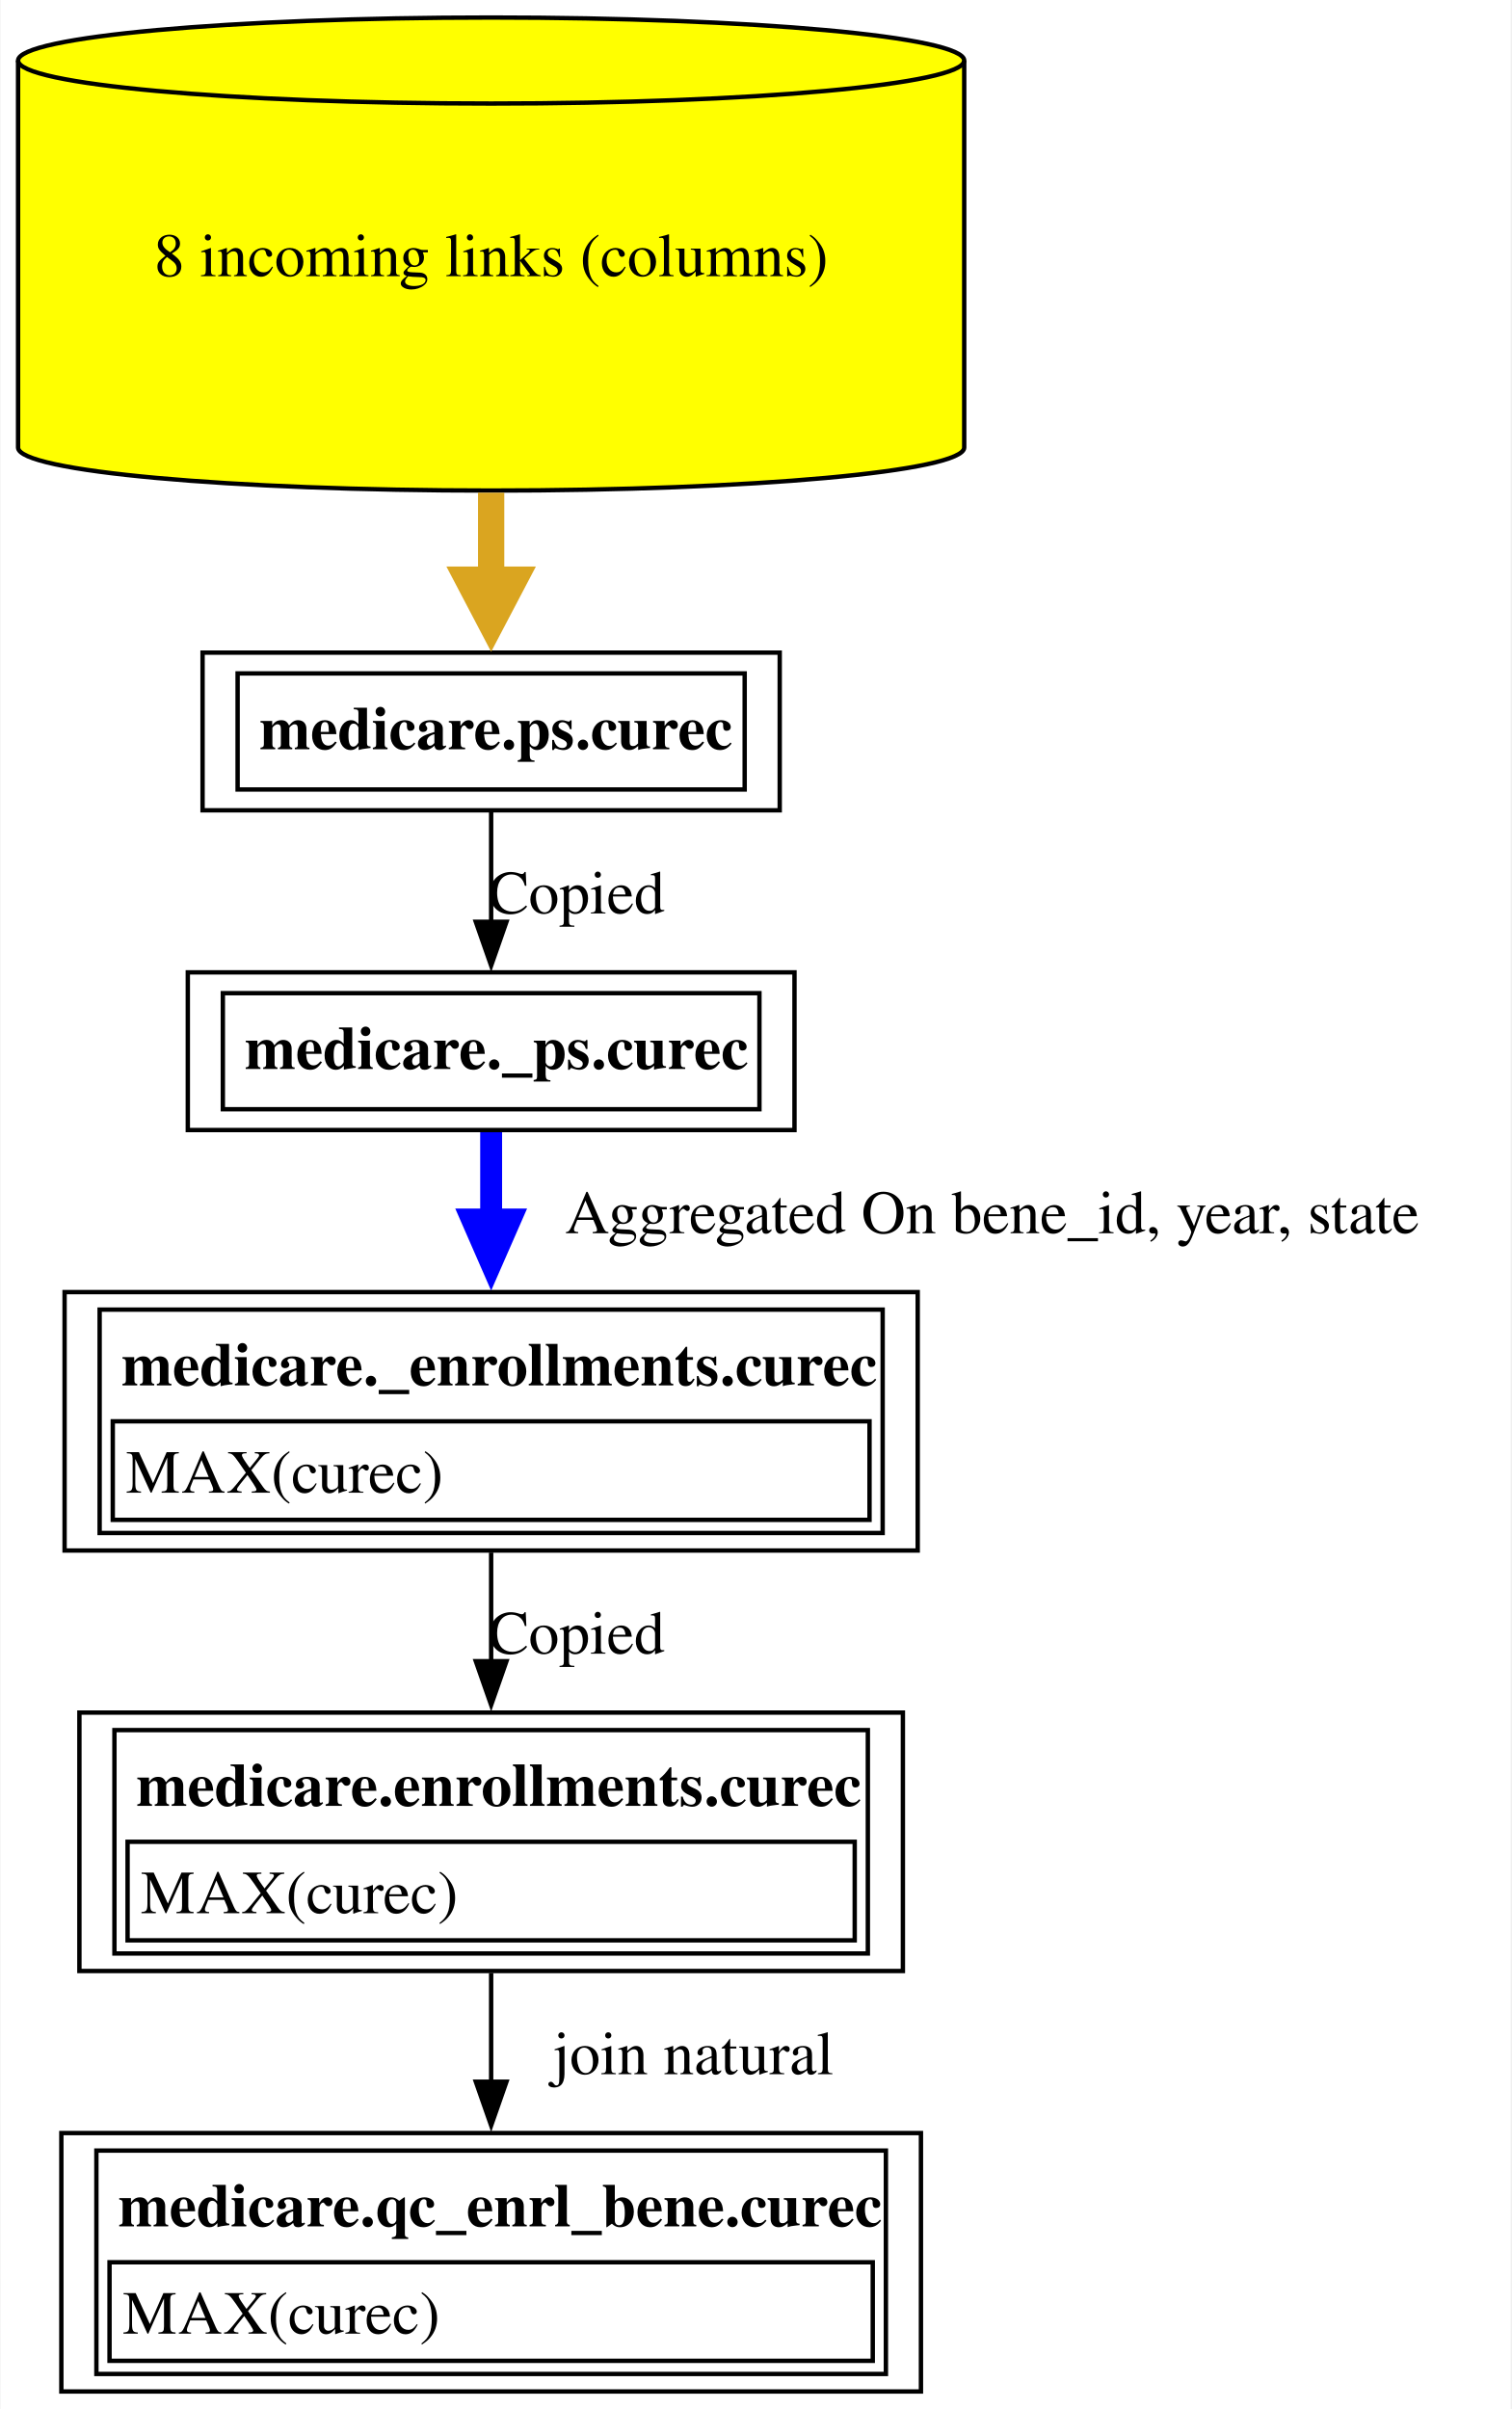
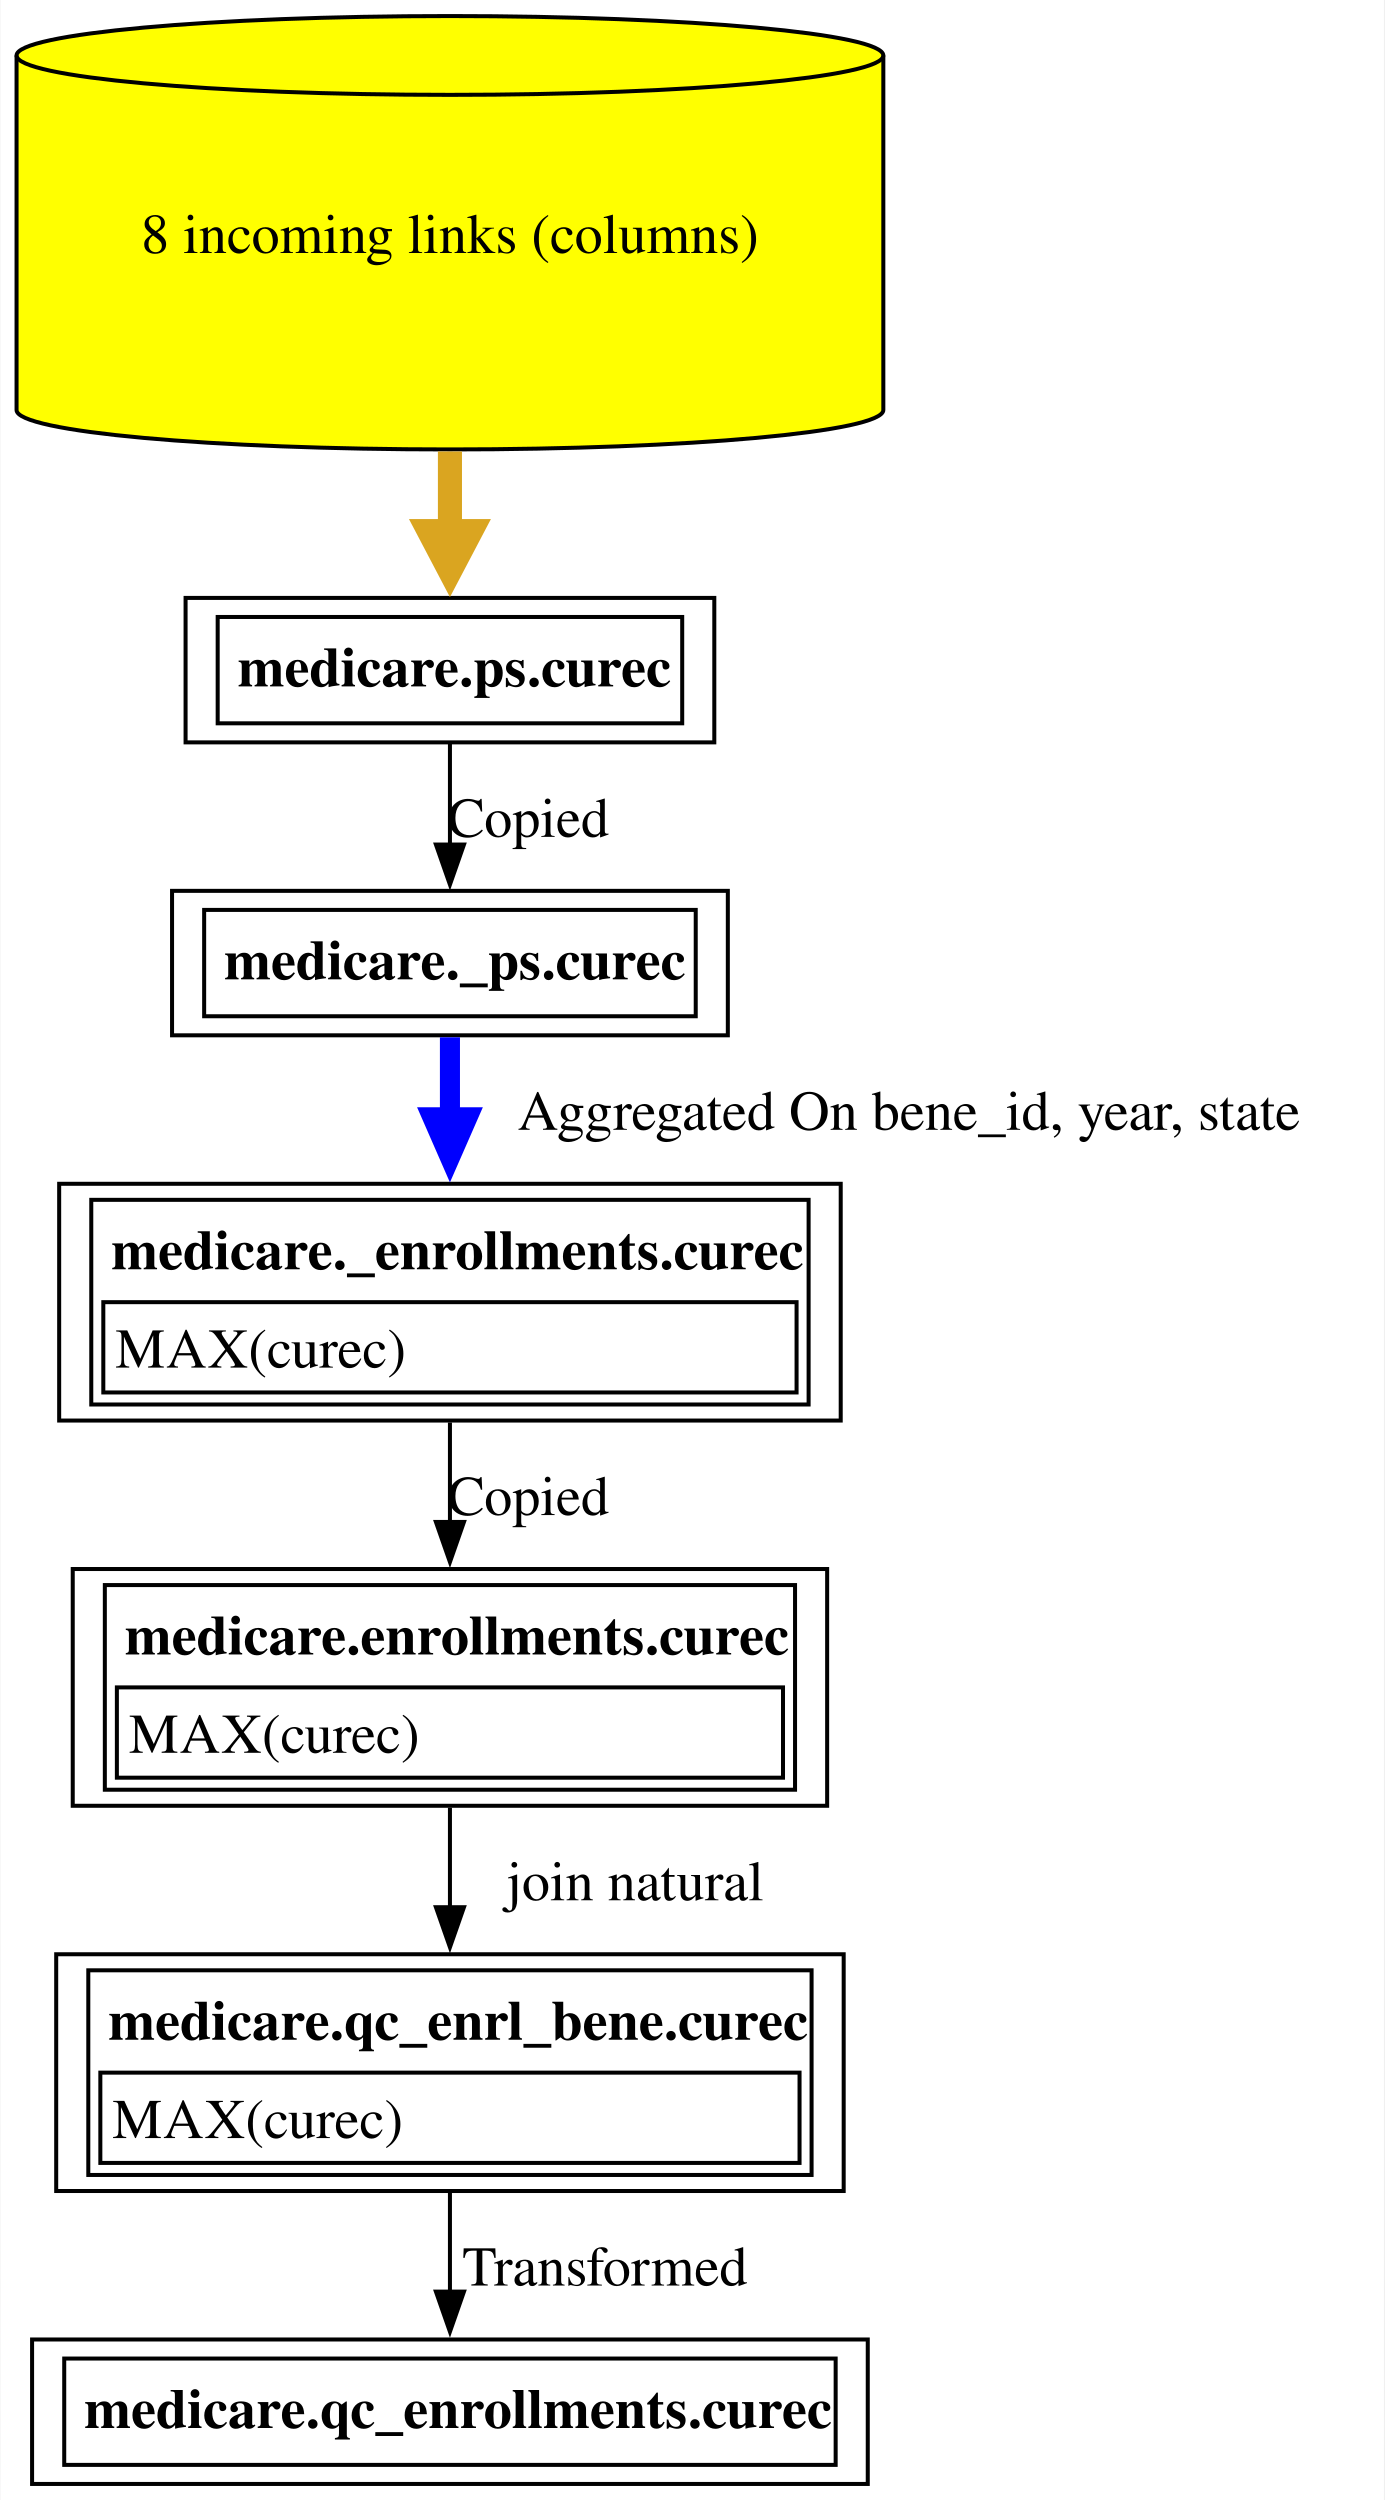
- <svg xmlns="http://www.w3.org/2000/svg" xmlns:xlink="http://www.w3.org/1999/xlink" width="345pt" height="550pt" viewBox="0.00 0.00 344.75 550.00">
-   <g id="graph0" class="graph" transform="scale(1 1) rotate(0) translate(4 546)">
-     <polygon fill="white" stroke="none" points="-4,4 -4,-546 340.75,-546 340.75,4 -4,4" />
+ <svg xmlns="http://www.w3.org/2000/svg" xmlns:xlink="http://www.w3.org/1999/xlink" width="345pt" height="623pt" viewBox="0.00 0.00 344.75 623.00">
+   <g id="graph0" class="graph" transform="scale(1 1) rotate(0) translate(4 619)">
+     <polygon fill="white" stroke="none" points="-4,4 -4,-619 340.75,-619 340.75,4 -4,4" />
    <g id="node1" class="node">
      <g id="a_node1">
-         <a xlink:href="../medicare.qc_enrl_bene/curec.html" xlink:title="&lt;TABLE&gt;" target="_blank">
-           <polygon fill="none" stroke="black" points="206.12,-59 9.88,-59 9.88,0 206.12,0 206.12,-59" />
-           <text text-anchor="start" x="22.88" y="-37.7" font-family="Times,serif" font-weight="bold" font-size="14.00">medicare.qc_enrl_bene.curec</text>
-           <polygon fill="none" stroke="black" points="20.88,-7 20.88,-29.5 195.12,-29.5 195.12,-7 20.88,-7" />
-           <text text-anchor="start" x="23.88" y="-13.2" font-family="Times,serif" font-size="14.00">MAX(curec)</text>
-           <polygon fill="none" stroke="black" points="17.88,-4 17.88,-55 198.12,-55 198.12,-4 17.88,-4" />
+         <a xlink:href="../medicare.qc_enrollments/curec.html" xlink:title="&lt;TABLE&gt;" target="_blank">
+           <polygon fill="none" stroke="black" points="212.12,-36 3.87,-36 3.87,0 212.12,0 212.12,-36" />
+           <text text-anchor="start" x="16.88" y="-13.95" font-family="Times,serif" font-weight="bold" font-size="14.00">medicare.qc_enrollments.curec</text>
+           <polygon fill="none" stroke="black" points="11.88,-4.75 11.88,-31.25 204.12,-31.25 204.12,-4.75 11.88,-4.75" />
        </a>
      </g>
    </g>
    <g id="node2" class="node">
      <g id="a_node2">
-         <a xlink:href="../medicare.enrollments/curec.html" xlink:title="&lt;TABLE&gt;" target="_blank">
-           <polygon fill="none" stroke="black" points="202,-155 14,-155 14,-96 202,-96 202,-155" />
-           <text text-anchor="start" x="27" y="-133.7" font-family="Times,serif" font-weight="bold" font-size="14.00">medicare.enrollments.curec</text>
-           <polygon fill="none" stroke="black" points="25,-103 25,-125.5 191,-125.5 191,-103 25,-103" />
-           <text text-anchor="start" x="28" y="-109.2" font-family="Times,serif" font-size="14.00">MAX(curec)</text>
-           <polygon fill="none" stroke="black" points="22,-100 22,-151 194,-151 194,-100 22,-100" />
+         <a xlink:href="../medicare.qc_enrl_bene/curec.html" xlink:title="&lt;TABLE&gt;" target="_blank">
+           <polygon fill="none" stroke="black" points="206.12,-132 9.88,-132 9.88,-73 206.12,-73 206.12,-132" />
+           <text text-anchor="start" x="22.88" y="-110.7" font-family="Times,serif" font-weight="bold" font-size="14.00">medicare.qc_enrl_bene.curec</text>
+           <polygon fill="none" stroke="black" points="20.88,-80 20.88,-102.5 195.12,-102.5 195.12,-80 20.88,-80" />
+           <text text-anchor="start" x="23.88" y="-86.2" font-family="Times,serif" font-size="14.00">MAX(curec)</text>
+           <polygon fill="none" stroke="black" points="17.88,-77 17.88,-128 198.12,-128 198.12,-77 17.88,-77" />
        </a>
      </g>
    </g>
    <g id="edge1" class="edge">
-       <path fill="none" stroke="black" d="M108,-95.53C108,-87.68 108,-79.05 108,-70.7" />
-       <polygon fill="black" stroke="black" points="111.5,-70.73 108,-60.73 104.5,-70.73 111.5,-70.73" />
-       <text text-anchor="middle" x="154.12" y="-72.45" font-family="Times,serif" font-size="14.00">	join natural</text>
+       <path fill="none" stroke="black" d="M108,-72.65C108,-64.62 108,-55.91 108,-47.89" />
+       <polygon fill="black" stroke="black" points="111.5,-47.93 108,-37.93 104.5,-47.93 111.5,-47.93" />
+       <text text-anchor="middle" x="146.62" y="-49.45" font-family="Times,serif" font-size="14.00">  Transformed</text>
    </g>
    <g id="node3" class="node">
      <g id="a_node3">
-         <a xlink:href="../medicare._enrollments/curec.html" xlink:title="&lt;TABLE&gt;" target="_blank">
-           <polygon fill="none" stroke="black" points="205.38,-251 10.62,-251 10.62,-192 205.38,-192 205.38,-251" />
-           <text text-anchor="start" x="23.62" y="-229.7" font-family="Times,serif" font-weight="bold" font-size="14.00">medicare._enrollments.curec</text>
-           <polygon fill="none" stroke="black" points="21.62,-199 21.62,-221.5 194.38,-221.5 194.38,-199 21.62,-199" />
-           <text text-anchor="start" x="24.62" y="-205.2" font-family="Times,serif" font-size="14.00">MAX(curec)</text>
-           <polygon fill="none" stroke="black" points="18.62,-196 18.62,-247 197.38,-247 197.38,-196 18.62,-196" />
+         <a xlink:href="../medicare.enrollments/curec.html" xlink:title="&lt;TABLE&gt;" target="_blank">
+           <polygon fill="none" stroke="black" points="202,-228 14,-228 14,-169 202,-169 202,-228" />
+           <text text-anchor="start" x="27" y="-206.7" font-family="Times,serif" font-weight="bold" font-size="14.00">medicare.enrollments.curec</text>
+           <polygon fill="none" stroke="black" points="25,-176 25,-198.5 191,-198.5 191,-176 25,-176" />
+           <text text-anchor="start" x="28" y="-182.2" font-family="Times,serif" font-size="14.00">MAX(curec)</text>
+           <polygon fill="none" stroke="black" points="22,-173 22,-224 194,-224 194,-173 22,-173" />
        </a>
      </g>
    </g>
    <g id="edge2" class="edge">
-       <path fill="none" stroke="black" d="M108,-191.53C108,-183.68 108,-175.05 108,-166.7" />
-       <polygon fill="black" stroke="black" points="111.5,-166.73 108,-156.73 104.5,-166.73 111.5,-166.73" />
-       <text text-anchor="middle" x="127.5" y="-168.45" font-family="Times,serif" font-size="14.00">Copied</text>
+       <path fill="none" stroke="black" d="M108,-168.53C108,-160.68 108,-152.05 108,-143.7" />
+       <polygon fill="black" stroke="black" points="111.5,-143.73 108,-133.73 104.5,-143.73 111.5,-143.73" />
+       <text text-anchor="middle" x="154.12" y="-145.45" font-family="Times,serif" font-size="14.00">	join natural</text>
    </g>
    <g id="node4" class="node">
      <g id="a_node4">
-         <a xlink:href="../medicare._ps/curec.html" xlink:title="&lt;TABLE&gt;" target="_blank">
-           <polygon fill="none" stroke="black" points="177.25,-324 38.75,-324 38.75,-288 177.25,-288 177.25,-324" />
-           <text text-anchor="start" x="51.75" y="-301.95" font-family="Times,serif" font-weight="bold" font-size="14.00">medicare._ps.curec</text>
-           <polygon fill="none" stroke="black" points="46.75,-292.75 46.75,-319.25 169.25,-319.25 169.25,-292.75 46.75,-292.75" />
+         <a xlink:href="../medicare._enrollments/curec.html" xlink:title="&lt;TABLE&gt;" target="_blank">
+           <polygon fill="none" stroke="black" points="205.38,-324 10.62,-324 10.62,-265 205.38,-265 205.38,-324" />
+           <text text-anchor="start" x="23.62" y="-302.7" font-family="Times,serif" font-weight="bold" font-size="14.00">medicare._enrollments.curec</text>
+           <polygon fill="none" stroke="black" points="21.62,-272 21.62,-294.5 194.38,-294.5 194.38,-272 21.62,-272" />
+           <text text-anchor="start" x="24.62" y="-278.2" font-family="Times,serif" font-size="14.00">MAX(curec)</text>
+           <polygon fill="none" stroke="black" points="18.62,-269 18.62,-320 197.38,-320 197.38,-269 18.62,-269" />
        </a>
      </g>
    </g>
    <g id="edge3" class="edge">
-       <path fill="none" stroke="blue" stroke-width="5" d="M108,-287.5C108,-281.52 108,-274.51 108,-267.37" />
-       <polygon fill="blue" stroke="blue" stroke-width="5" points="112.38,-267.57 108,-257.57 103.63,-267.57 112.38,-267.57" />
-       <text text-anchor="middle" x="222.38" y="-264.45" font-family="Times,serif" font-size="14.00">	  Aggregated On bene_id, year, state</text>
+       <path fill="none" stroke="black" d="M108,-264.53C108,-256.68 108,-248.05 108,-239.7" />
+       <polygon fill="black" stroke="black" points="111.5,-239.73 108,-229.73 104.5,-239.73 111.5,-239.73" />
+       <text text-anchor="middle" x="127.5" y="-241.45" font-family="Times,serif" font-size="14.00">Copied</text>
    </g>
    <g id="node5" class="node">
      <g id="a_node5">
-         <a xlink:href="../medicare.ps/curec.html" xlink:title="&lt;TABLE&gt;" target="_blank">
-           <polygon fill="none" stroke="black" points="173.88,-397 42.12,-397 42.12,-361 173.88,-361 173.88,-397" />
-           <text text-anchor="start" x="55.12" y="-374.95" font-family="Times,serif" font-weight="bold" font-size="14.00">medicare.ps.curec</text>
-           <polygon fill="none" stroke="black" points="50.12,-365.75 50.12,-392.25 165.88,-392.25 165.88,-365.75 50.12,-365.75" />
+         <a xlink:href="../medicare._ps/curec.html" xlink:title="&lt;TABLE&gt;" target="_blank">
+           <polygon fill="none" stroke="black" points="177.25,-397 38.75,-397 38.75,-361 177.25,-361 177.25,-397" />
+           <text text-anchor="start" x="51.75" y="-374.95" font-family="Times,serif" font-weight="bold" font-size="14.00">medicare._ps.curec</text>
+           <polygon fill="none" stroke="black" points="46.75,-365.75 46.75,-392.25 169.25,-392.25 169.25,-365.75 46.75,-365.75" />
        </a>
      </g>
    </g>
    <g id="edge4" class="edge">
-       <path fill="none" stroke="black" d="M108,-360.81C108,-353.23 108,-344.1 108,-335.54" />
-       <polygon fill="black" stroke="black" points="111.5,-335.54 108,-325.54 104.5,-335.54 111.5,-335.54" />
-       <text text-anchor="middle" x="127.5" y="-337.45" font-family="Times,serif" font-size="14.00">Copied</text>
+       <path fill="none" stroke="blue" stroke-width="5" d="M108,-360.5C108,-354.52 108,-347.51 108,-340.37" />
+       <polygon fill="blue" stroke="blue" stroke-width="5" points="112.38,-340.57 108,-330.57 103.63,-340.57 112.38,-340.57" />
+       <text text-anchor="middle" x="222.38" y="-337.45" font-family="Times,serif" font-size="14.00">	  Aggregated On bene_id, year, state</text>
    </g>
    <g id="node6" class="node">
      <g id="a_node6">
-         <a xlink:href="../medicare.ps/curec.html" xlink:title="8 incoming links (columns)" target="_blank">
-           <path fill="yellow" stroke="black" d="M216,-532.18C216,-537.6 167.59,-542 108,-542 48.41,-542 0,-537.6 0,-532.18 0,-532.18 0,-443.82 0,-443.82 0,-438.4 48.41,-434 108,-434 167.59,-434 216,-438.4 216,-443.82 216,-443.82 216,-532.18 216,-532.18" />
-           <path fill="none" stroke="black" d="M216,-532.18C216,-526.76 167.59,-522.36 108,-522.36 48.41,-522.36 0,-526.76 0,-532.18" />
-           <text text-anchor="middle" x="108" y="-482.95" font-family="Times,serif" font-size="14.00">8 incoming links (columns)</text>
+         <a xlink:href="../medicare.ps/curec.html" xlink:title="&lt;TABLE&gt;" target="_blank">
+           <polygon fill="none" stroke="black" points="173.88,-470 42.12,-470 42.12,-434 173.88,-434 173.88,-470" />
+           <text text-anchor="start" x="55.12" y="-447.95" font-family="Times,serif" font-weight="bold" font-size="14.00">medicare.ps.curec</text>
+           <polygon fill="none" stroke="black" points="50.12,-438.75 50.12,-465.25 165.88,-465.25 165.88,-438.75 50.12,-438.75" />
        </a>
      </g>
    </g>
    <g id="edge5" class="edge">
-       <path fill="none" stroke="goldenrod" stroke-width="6" d="M108,-433.5C108,-426.71 108,-419.92 108,-413.57" />
-       <polygon fill="goldenrod" stroke="goldenrod" stroke-width="6" points="113.25,-413.65 108,-403.65 102.75,-413.65 113.25,-413.65" />
+       <path fill="none" stroke="black" d="M108,-433.81C108,-426.23 108,-417.1 108,-408.54" />
+       <polygon fill="black" stroke="black" points="111.5,-408.54 108,-398.54 104.5,-408.54 111.5,-408.54" />
+       <text text-anchor="middle" x="127.5" y="-410.45" font-family="Times,serif" font-size="14.00">Copied</text>
+     </g>
+     <g id="node7" class="node">
+       <g id="a_node7">
+         <a xlink:href="../medicare.ps/curec.html" xlink:title="8 incoming links (columns)" target="_blank">
+           <path fill="yellow" stroke="black" d="M216,-605.18C216,-610.6 167.59,-615 108,-615 48.41,-615 0,-610.6 0,-605.18 0,-605.18 0,-516.82 0,-516.82 0,-511.4 48.41,-507 108,-507 167.59,-507 216,-511.4 216,-516.82 216,-516.82 216,-605.18 216,-605.18" />
+           <path fill="none" stroke="black" d="M216,-605.18C216,-599.76 167.59,-595.36 108,-595.36 48.41,-595.36 0,-599.76 0,-605.18" />
+           <text text-anchor="middle" x="108" y="-555.95" font-family="Times,serif" font-size="14.00">8 incoming links (columns)</text>
+         </a>
+       </g>
+     </g>
+     <g id="edge6" class="edge">
+       <path fill="none" stroke="goldenrod" stroke-width="6" d="M108,-506.5C108,-499.71 108,-492.92 108,-486.57" />
+       <polygon fill="goldenrod" stroke="goldenrod" stroke-width="6" points="113.25,-486.65 108,-476.65 102.75,-486.65 113.25,-486.65" />
    </g>
  </g>
</svg>
